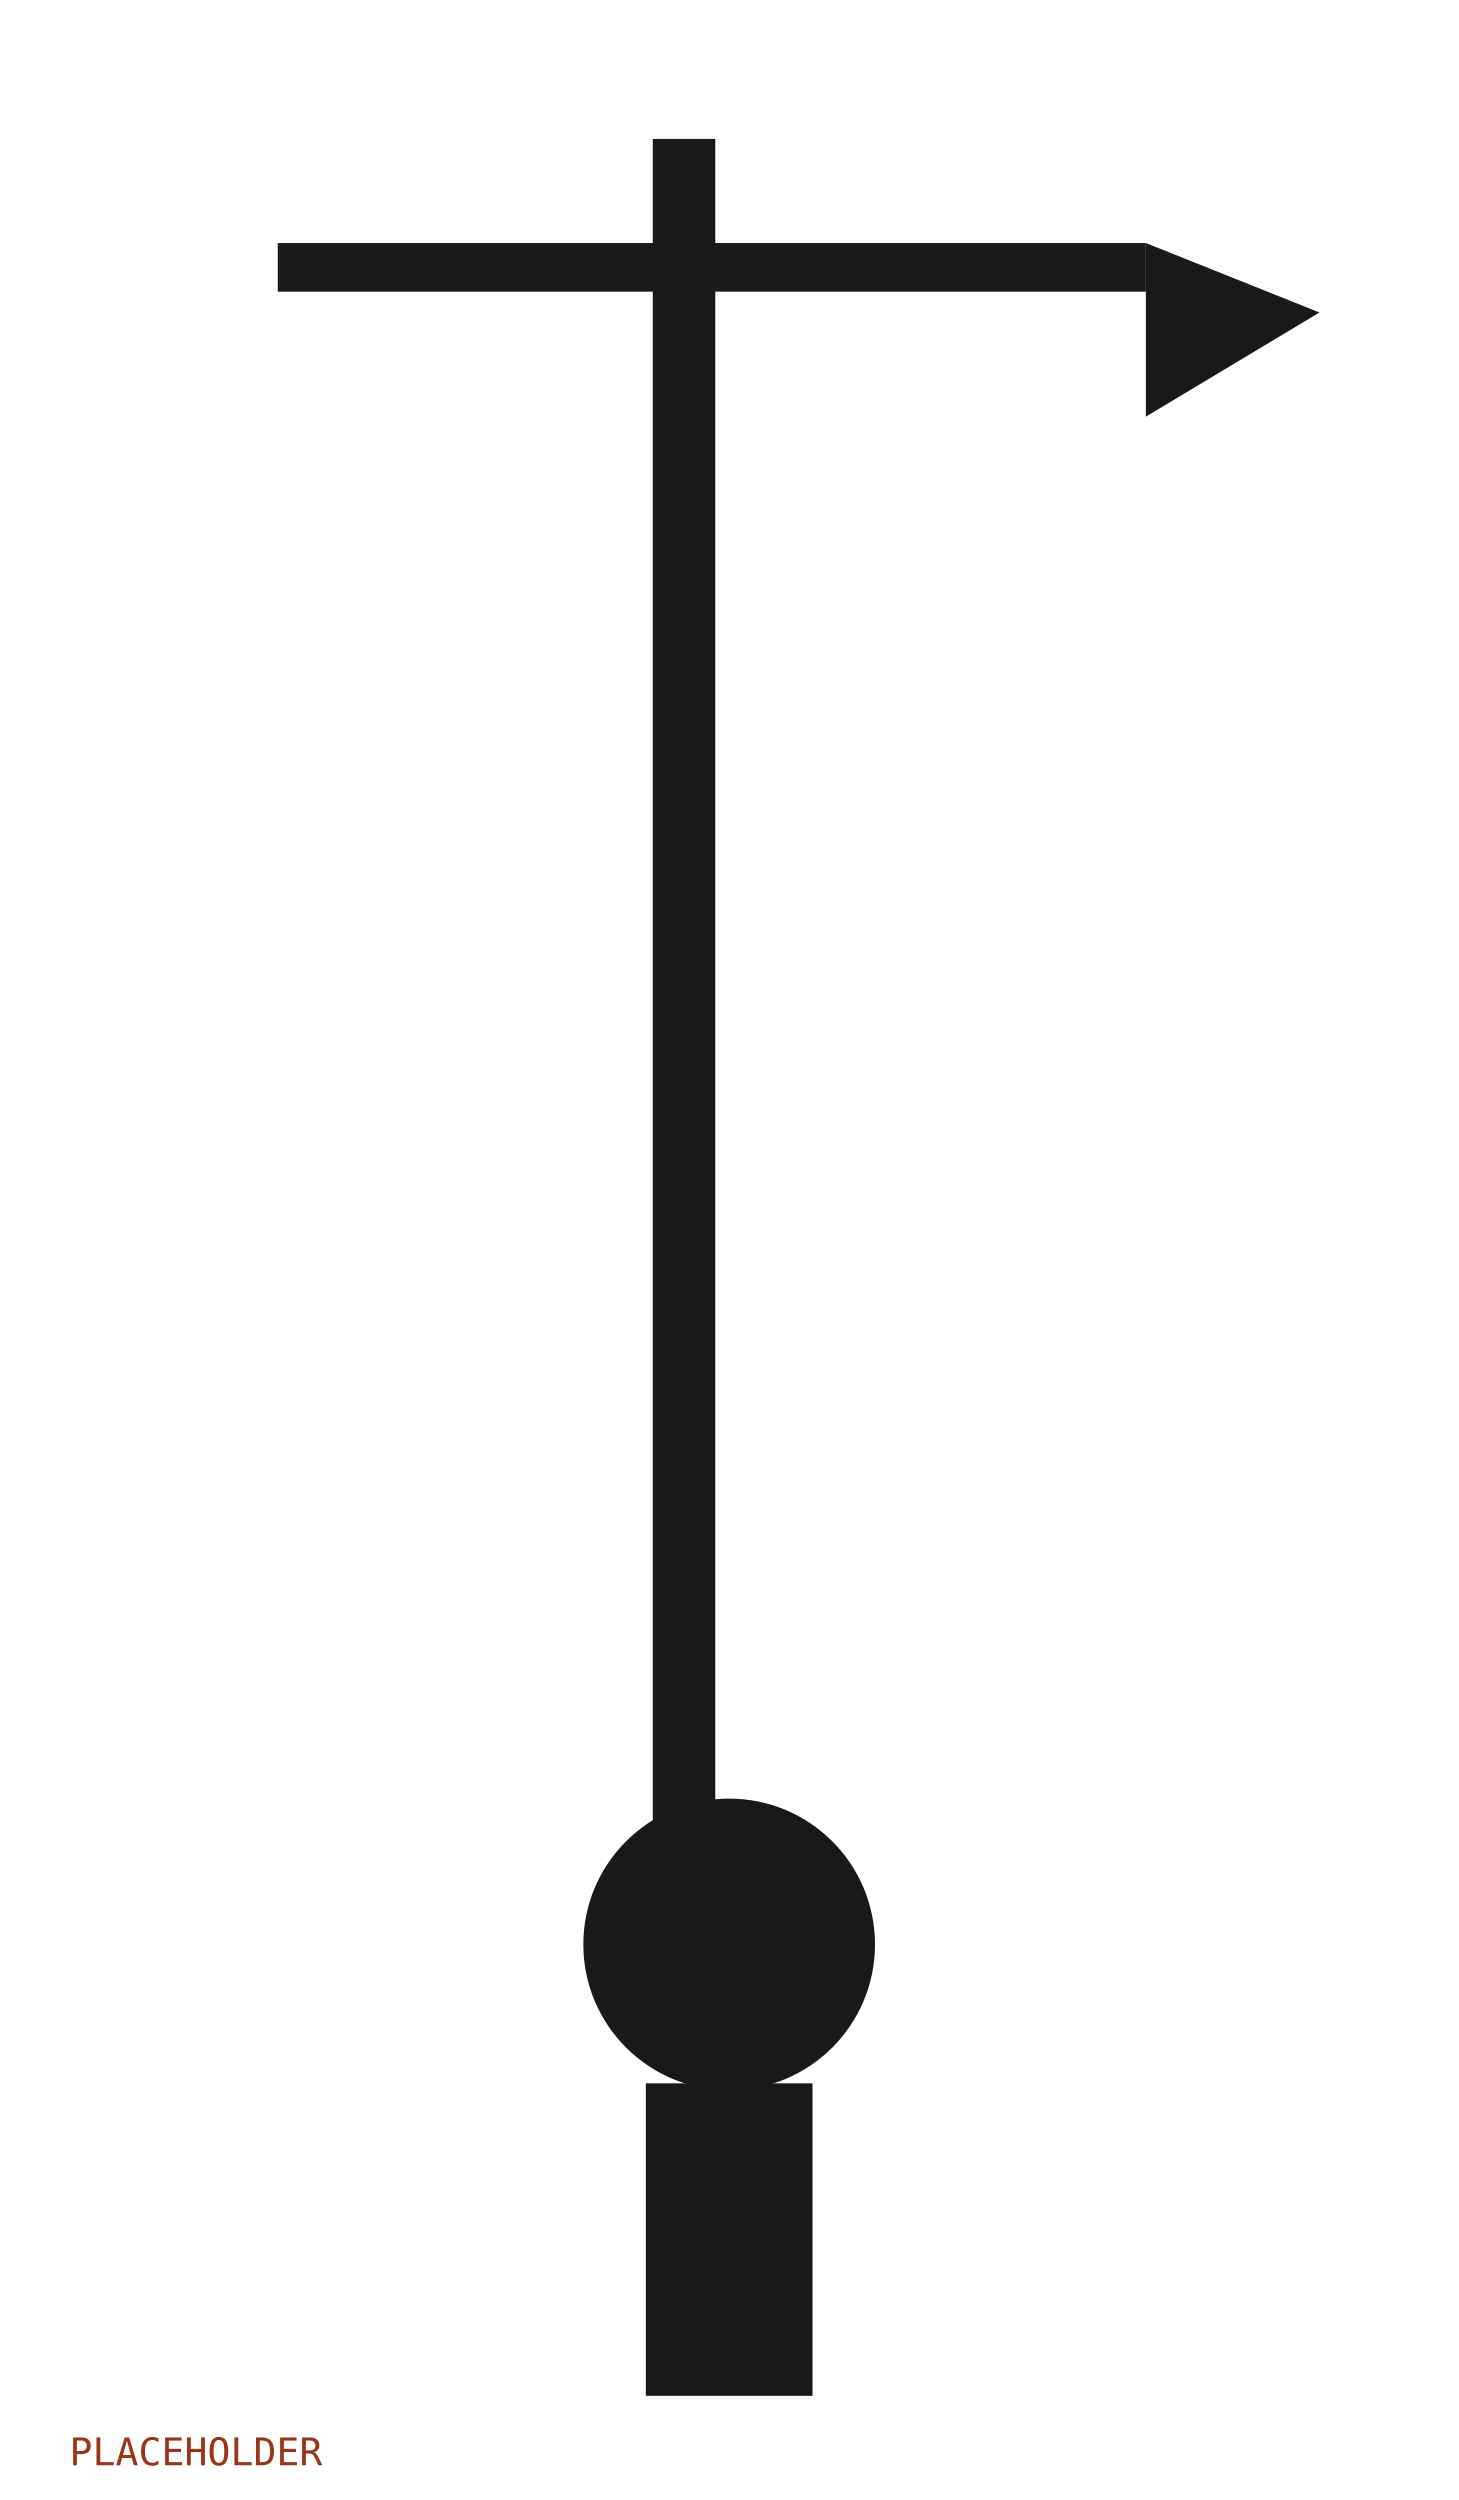
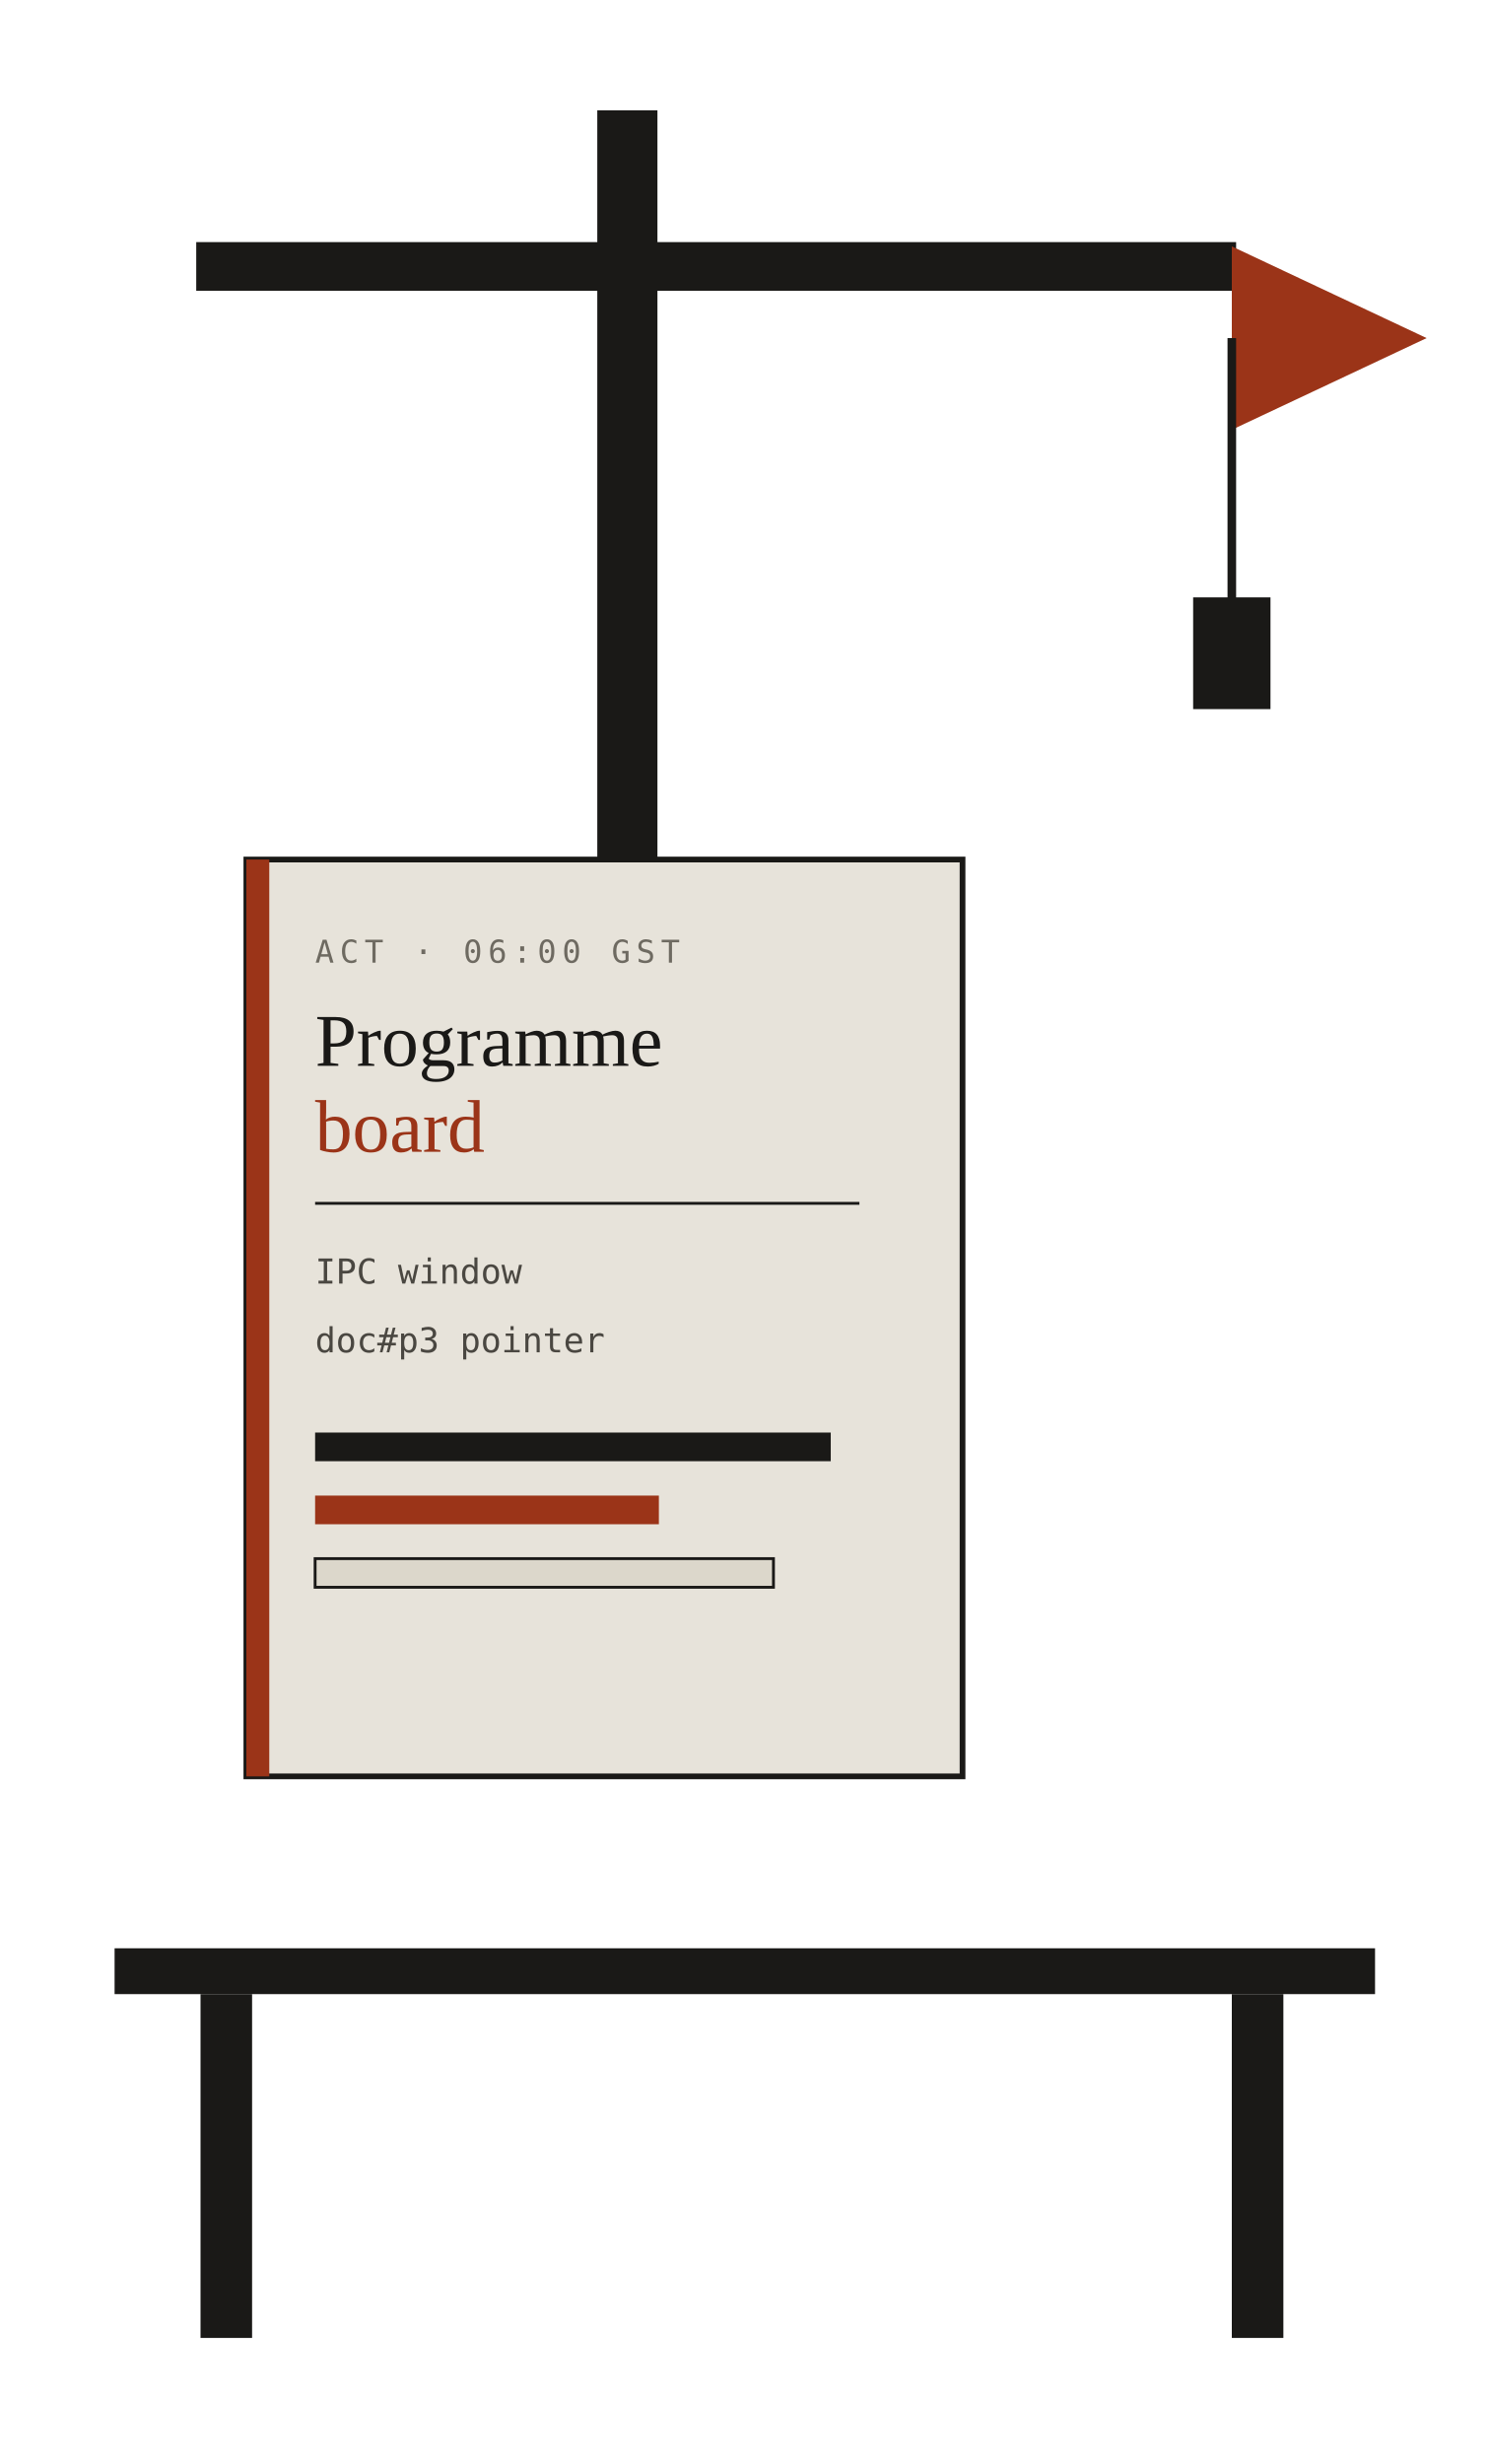
- <svg xmlns="http://www.w3.org/2000/svg" width="420" height="720" viewBox="0 0 420 720" aria-label="placeholder cut-out">
+ <svg xmlns="http://www.w3.org/2000/svg" width="520" height="860" viewBox="0 0 520 860" role="img" aria-label="Tower crane over a programme briefing board">
+   <g fill="none" stroke="#1A1917" stroke-width="3">
+     <rect x="210" y="40" width="18" height="520" fill="#1A1917" />
+     <rect x="70" y="86" width="360" height="14" fill="#1A1917" />
+     <polygon points="430,86 430,150 498,118" fill="#9B3418" stroke="none" />
+     <line x1="430" y1="118" x2="430" y2="210" />
+     <rect x="418" y="210" width="24" height="36" fill="#1A1917" />
+     <rect x="188" y="548" width="62" height="28" fill="#1A1917" />
+   </g>
+   <g>
+     <rect x="86" y="300" width="250" height="320" fill="#E7E3DA" stroke="#1A1917" stroke-width="2" />
+     <rect x="86" y="300" width="8" height="320" fill="#9B3418" />
+     <text x="110" y="336" font-family="ui-monospace,monospace" font-size="11" fill="#6E6A61" letter-spacing="2">ACT · 06:00 GST</text>
+     <text x="110" y="372" font-family="Times New Roman,serif" font-size="26" fill="#1A1917">Programme</text>
+     <text x="110" y="402" font-family="Times New Roman,serif" font-size="26" fill="#9B3418">board</text>
+     <line x1="110" y1="420" x2="300" y2="420" stroke="#1A1917" stroke-width="1" />
+     <text x="110" y="448" font-family="ui-monospace,monospace" font-size="12" fill="#4A4741">IPC window</text>
+     <text x="110" y="472" font-family="ui-monospace,monospace" font-size="12" fill="#4A4741">doc#p3 pointer</text>
+     <rect x="110" y="500" width="180" height="10" fill="#1A1917" />
+     <rect x="110" y="522" width="120" height="10" fill="#9B3418" />
+     <rect x="110" y="544" width="160" height="10" fill="#DCD7CB" stroke="#1A1917" />
+   </g>
  <g fill="#1A1917">
-     <rect x="188" y="40" width="18" height="520" />
-     <rect x="80" y="70" width="250" height="14" />
-     <polygon points="330,70 330,120 380,90" />
-     <circle cx="210" cy="560" r="42" />
-     <rect x="186" y="600" width="48" height="90" />
+     <rect x="40" y="680" width="440" height="16" />
+     <rect x="70" y="696" width="18" height="120" />
+     <rect x="430" y="696" width="18" height="120" />
  </g>
-   <text x="20" y="710" fill="#9B3418" font-family="monospace" font-size="11">PLACEHOLDER</text>
</svg>
